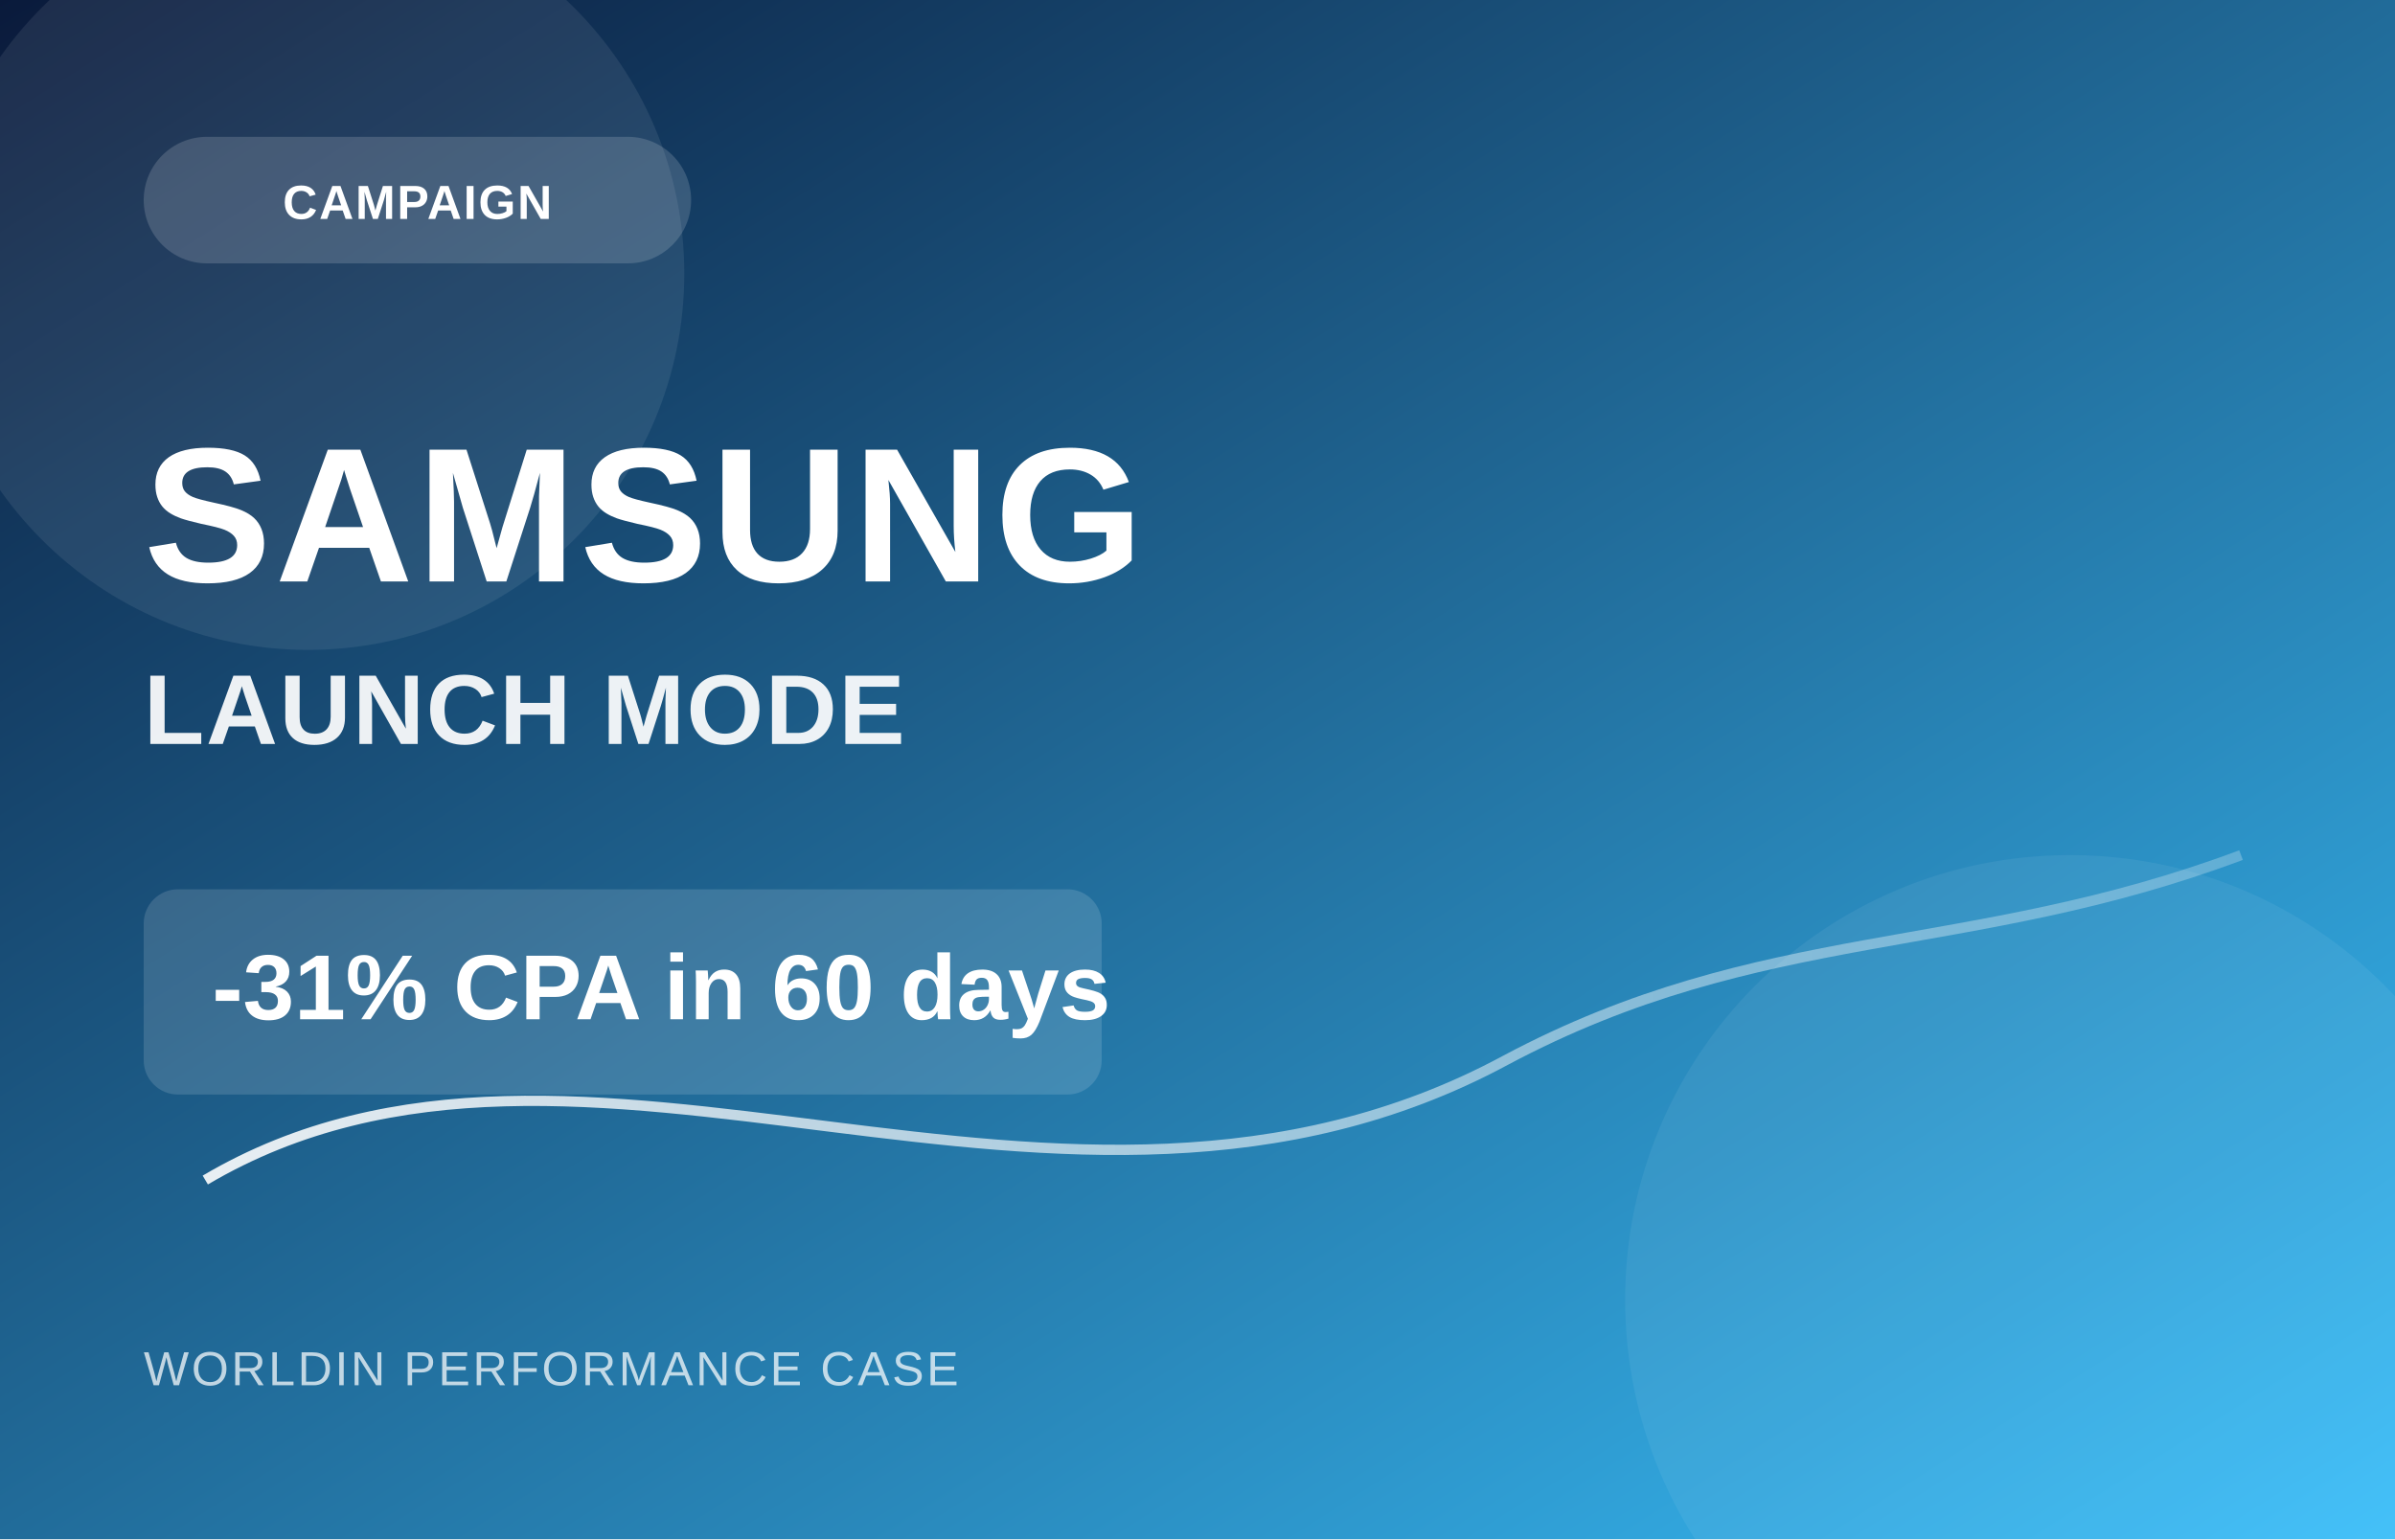
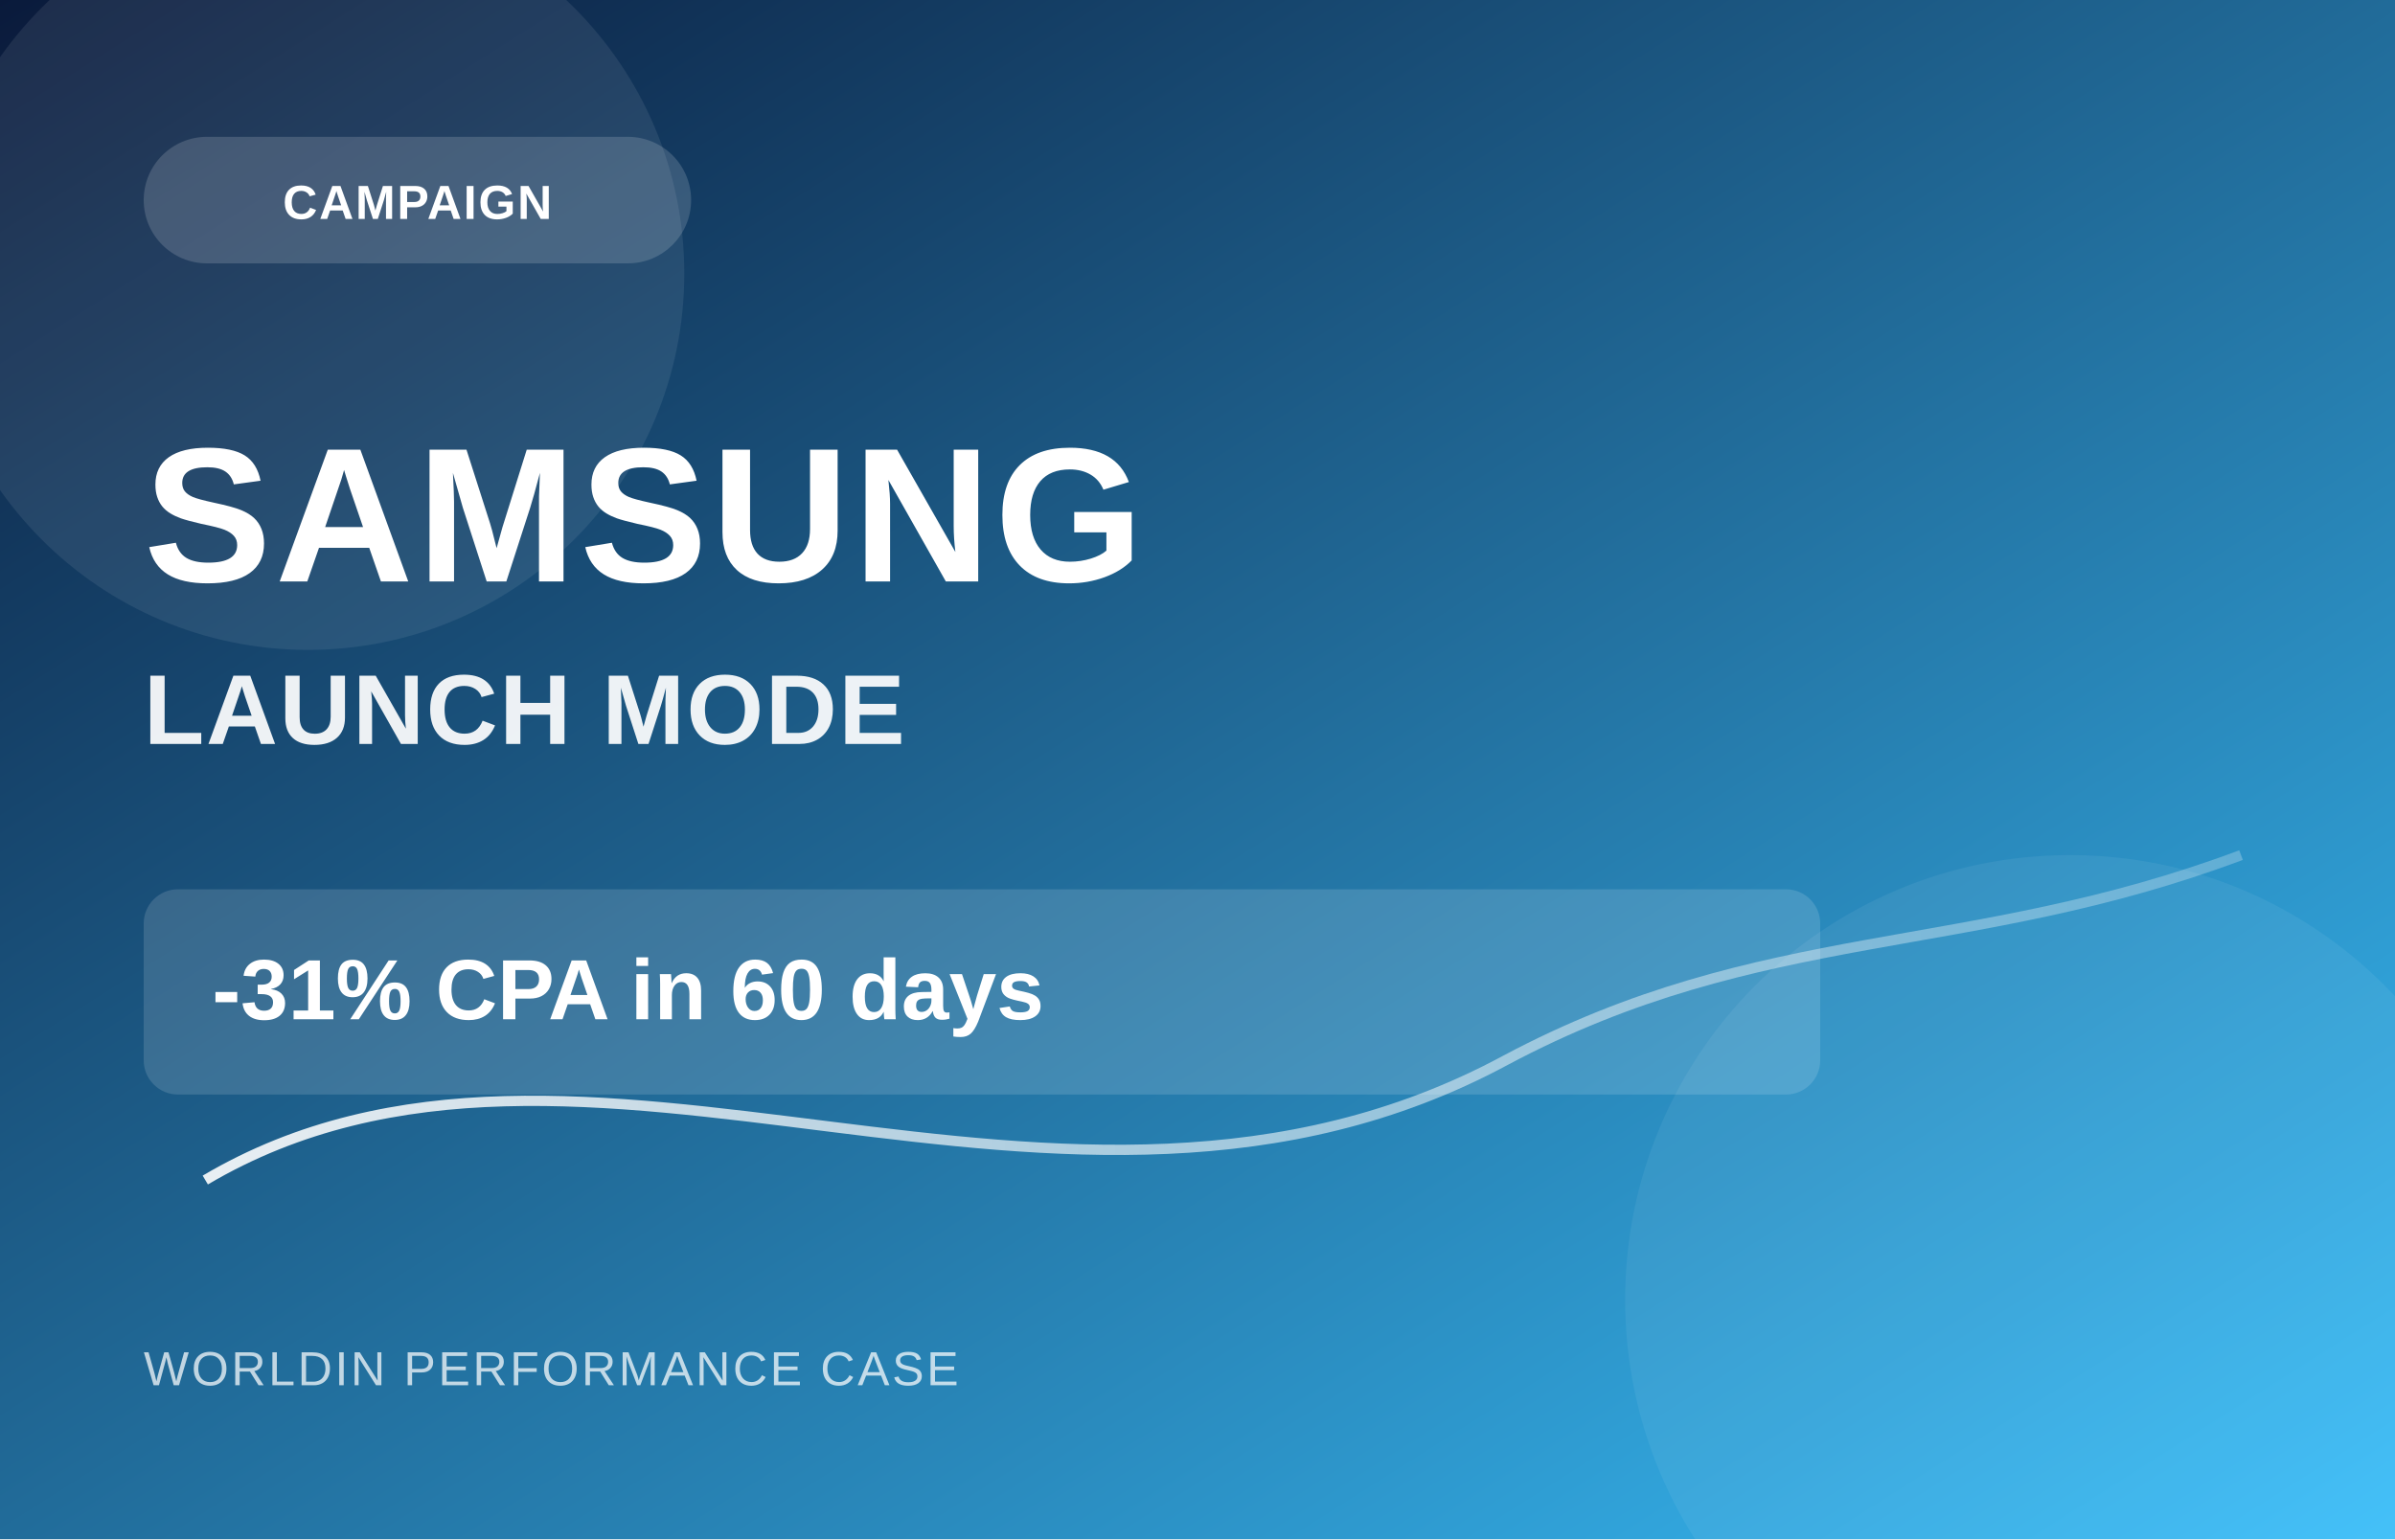
<svg xmlns="http://www.w3.org/2000/svg" width="1400" height="900" viewBox="0 0 1400 900" role="img" aria-label="SAMSUNG LAUNCH MODE campaign visual">
  <defs>
    <linearGradient id="bg" x1="0" y1="0" x2="1" y2="1">
      <stop offset="0%" stop-color="#0A1A3B" />
      <stop offset="100%" stop-color="#38BDF8" />
    </linearGradient>
    <linearGradient id="line" x1="0" y1="0" x2="1" y2="0">
      <stop offset="0%" stop-color="#ffffff" stop-opacity="0.9" />
      <stop offset="100%" stop-color="#ffffff" stop-opacity="0.25" />
    </linearGradient>
  </defs>
  <rect width="1400" height="900" fill="url(#bg)" />
  <circle cx="180" cy="160" r="220" fill="#ffffff" fill-opacity="0.08" />
  <circle cx="1210" cy="760" r="260" fill="#ffffff" fill-opacity="0.06" />
  <path d="M120 690 C 340 560, 620 760, 880 620 C 1030 540, 1150 560, 1310 500" stroke="url(#line)" stroke-width="6" fill="none" />
  <rect x="84" y="80" width="320" height="74" rx="37" fill="#ffffff" fill-opacity="0.16" />
  <text x="244" y="128" text-anchor="middle" fill="#ffffff" font-family="Arial, sans-serif" font-size="28" font-weight="700" letter-spacing="1">CAMPAIGN</text>
  <text x="84" y="340" fill="#ffffff" font-family="Arial, sans-serif" font-size="112" font-weight="800" letter-spacing="2">SAMSUNG</text>
  <text x="84" y="435" fill="#ffffff" fill-opacity="0.92" font-family="Arial, sans-serif" font-size="58" font-weight="600" letter-spacing="1">LAUNCH MODE</text>
-   <rect x="84" y="520" width="560" height="120" rx="20" fill="#ffffff" fill-opacity="0.14" />
-   <text x="124" y="596" fill="#ffffff" font-family="Arial, sans-serif" font-size="54" font-weight="700">-31% CPA in 60 days</text>
+   <rect x="84" y="520" width="980" height="120" rx="20" fill="#ffffff" fill-opacity="0.14" />
+   <text x="124" y="596" fill="#ffffff" font-family="Arial, sans-serif" font-size="50" font-weight="700">-31% CPA in 60 days</text>
  <text x="84" y="810" fill="#ffffff" fill-opacity="0.72" font-family="Arial, sans-serif" font-size="28" letter-spacing="1.5">WORLDIN PERFORMANCE CASE</text>
</svg>
